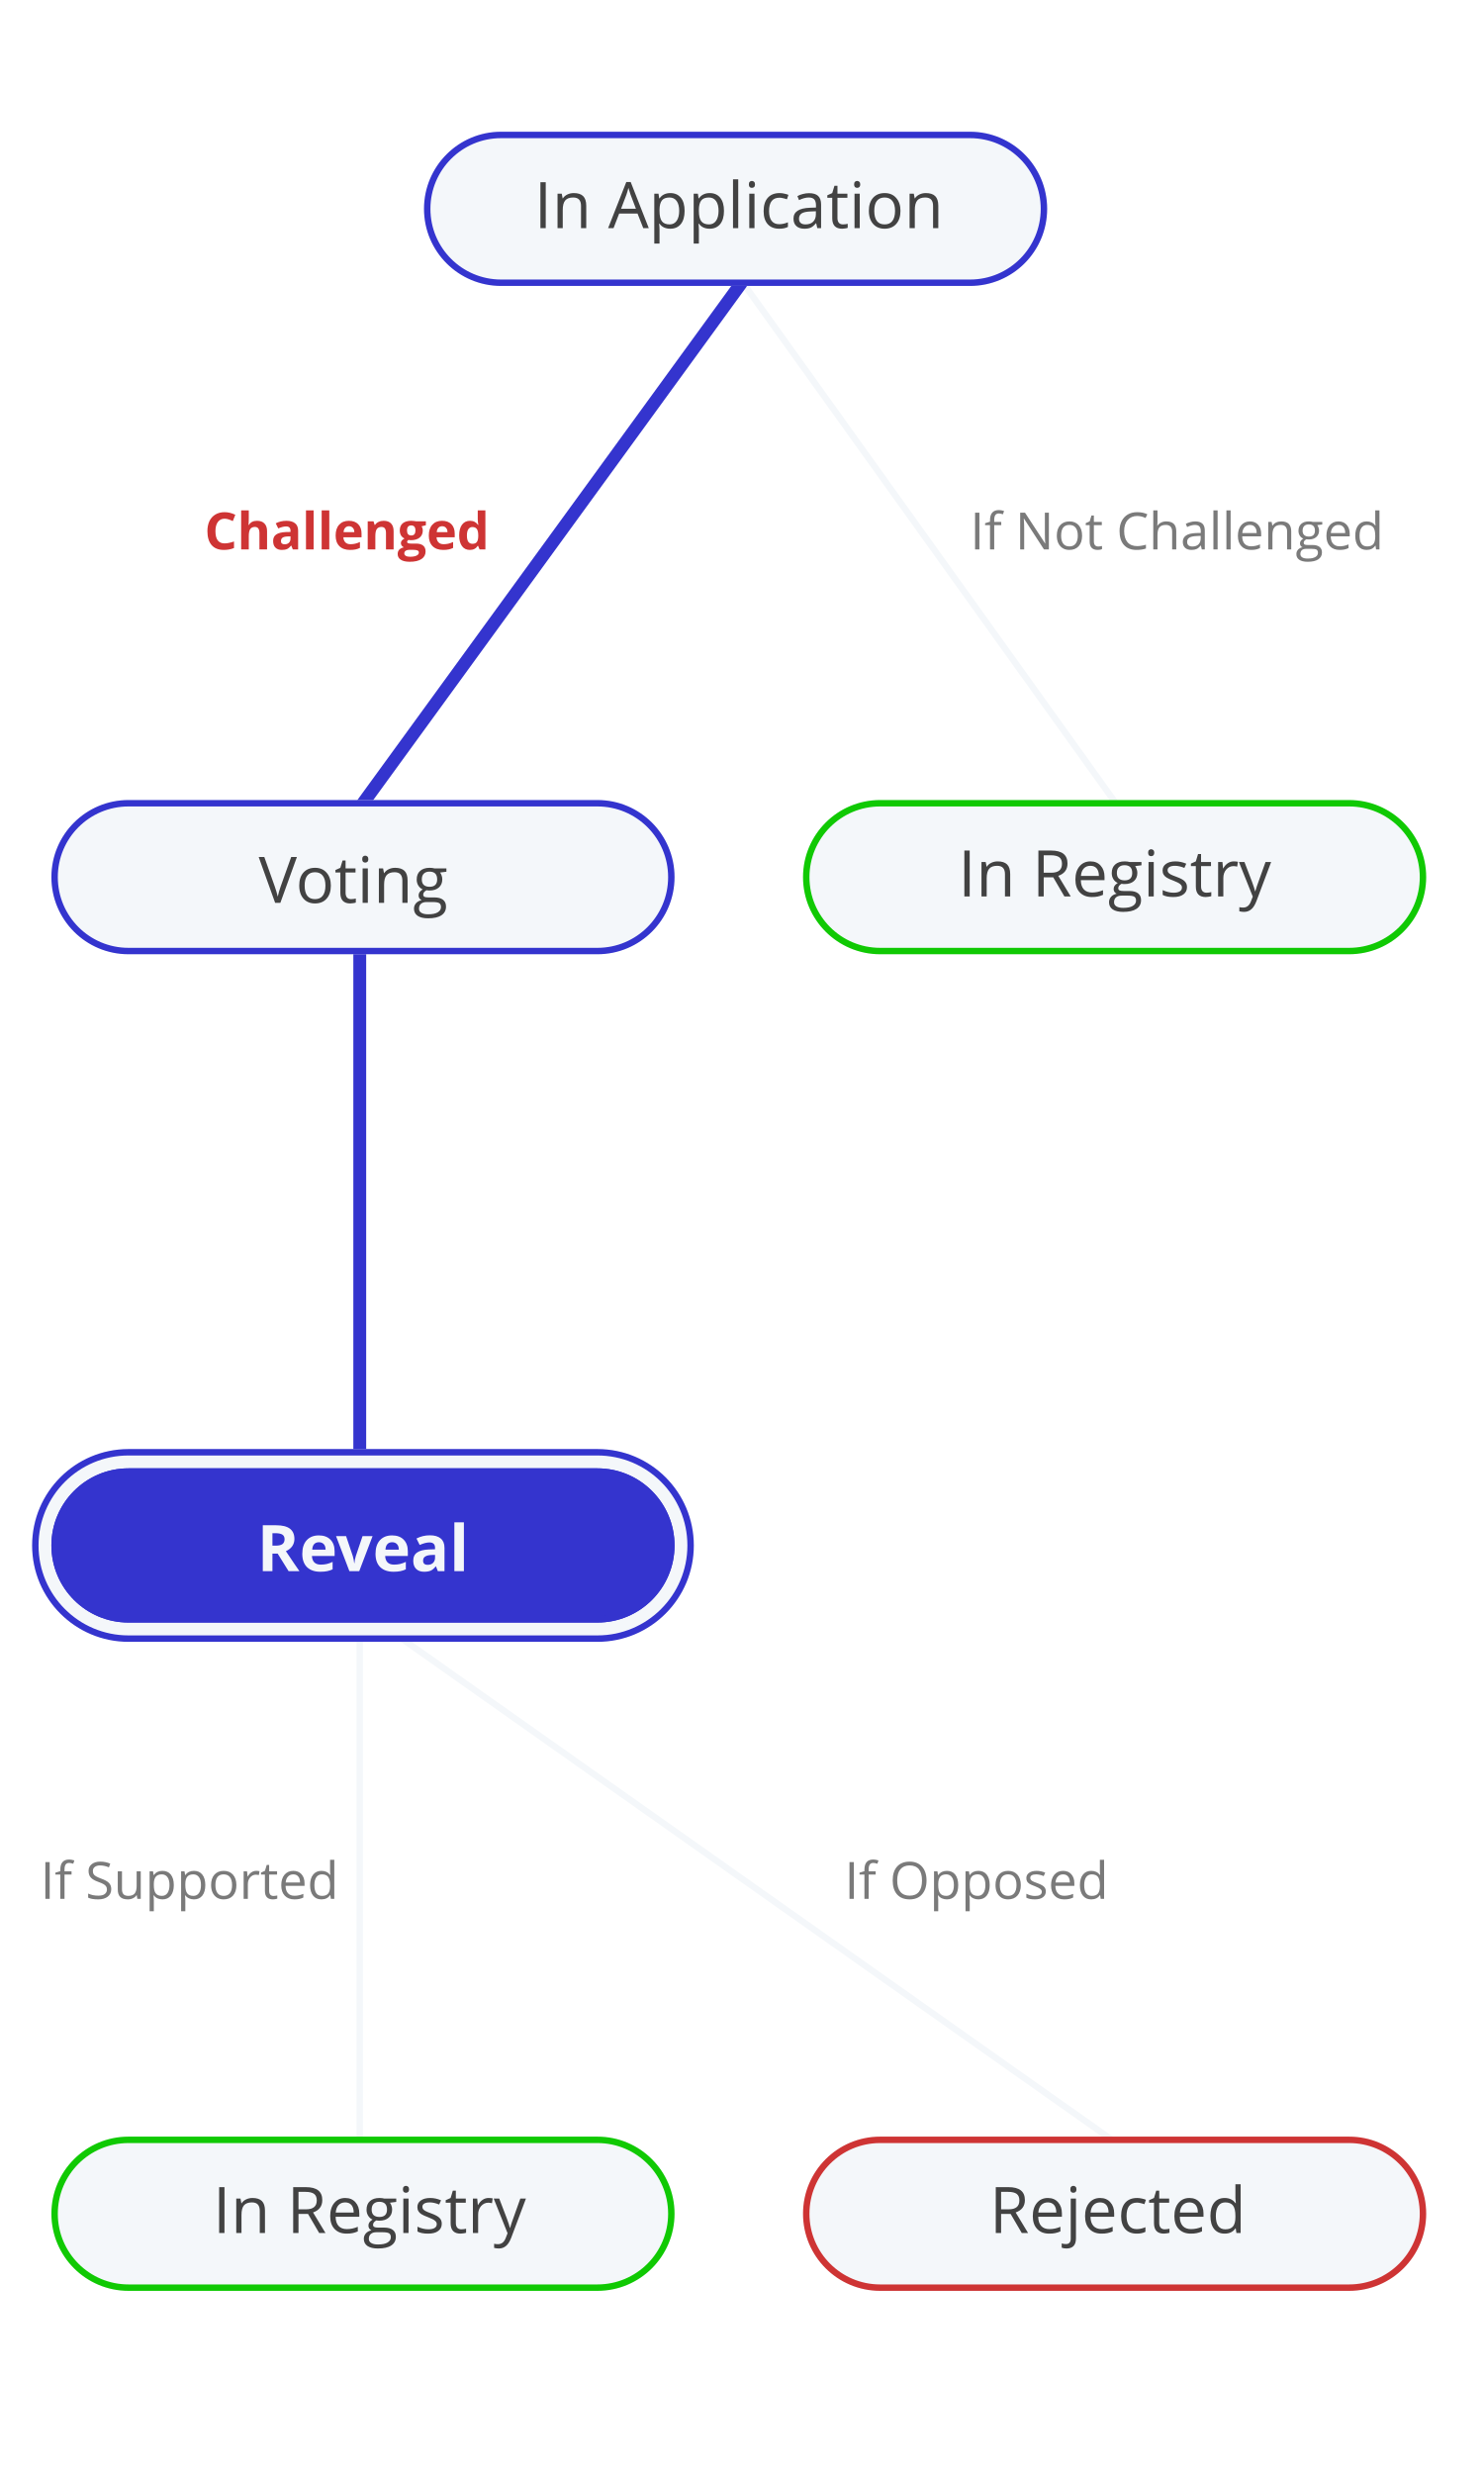
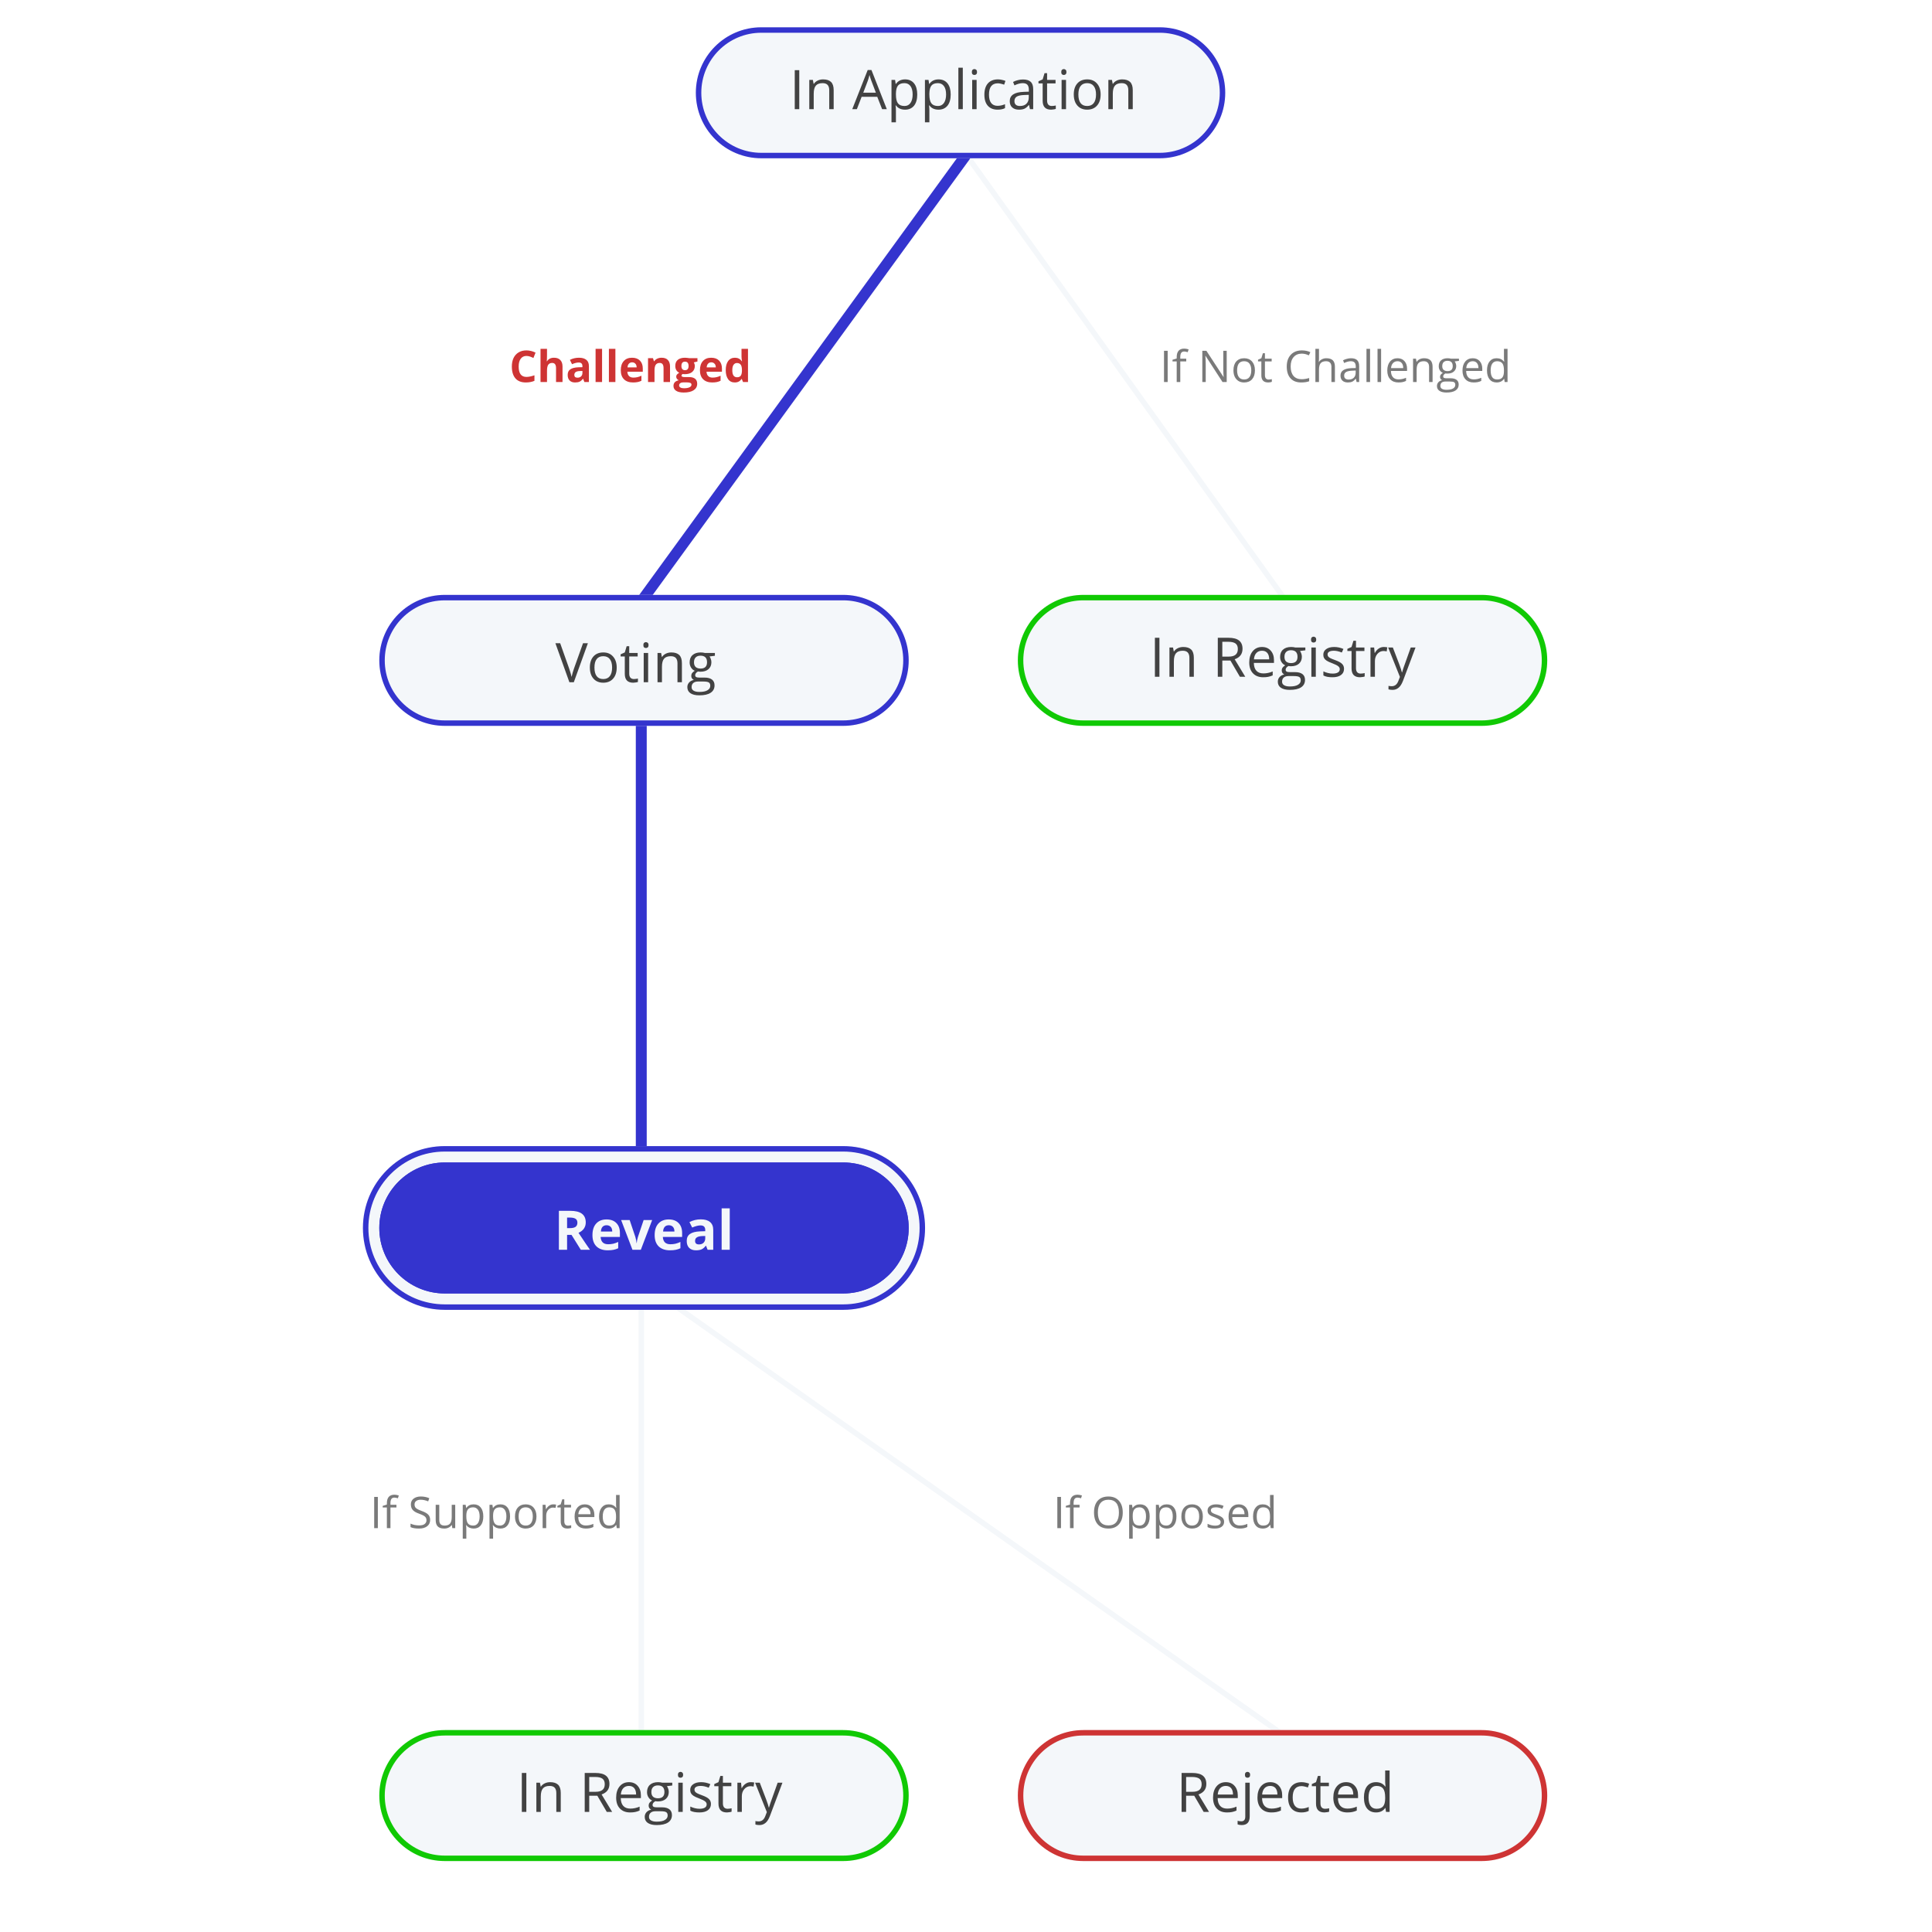
- <svg xmlns="http://www.w3.org/2000/svg" xmlns:xlink="http://www.w3.org/1999/xlink" width="300px" height="500px" viewBox="0 0 231 354" version="1.1">
+ <svg xmlns="http://www.w3.org/2000/svg" xmlns:xlink="http://www.w3.org/1999/xlink" width="400px" height="400px" viewBox="0 0 231 354" version="1.1">
  <defs>
    <rect id="path-1" x="66" y="5" width="97" height="24" rx="12" />
    <rect id="path-2" x="5" y="210" width="103" height="30" rx="15" />
    <rect id="path-3" x="8" y="109" width="97" height="24" rx="12" />
    <rect id="path-4" x="125" y="109" width="97" height="24" rx="12" />
    <rect id="path-5" x="8" y="317" width="97" height="24" rx="12" />
    <rect id="path-6" x="8" y="213" width="97" height="24" rx="12" />
    <rect id="path-7" x="125" y="317" width="97" height="24" rx="12" />
  </defs>
  <g id="Symbols" stroke="none" stroke-width="1" fill="none" fill-rule="evenodd">
    <g id="Map-–-Reveal">
      <path d="M173.961,109.879 L116,29" id="Line-3" stroke="#F4F7FA" stroke-linecap="square" />
      <path d="M56.5,109.5 L115.343,28.618" id="Line-3" stroke="#3434CE" stroke-width="2" stroke-linecap="round" stroke-linejoin="round" />
      <path d="M56,323.365 L56,227.499" id="Line-3" stroke="#F4F7FA" stroke-linecap="square" />
      <path d="M56,213.365 L56,117.499" id="Line-3" stroke="#3434CE" stroke-width="2" stroke-linecap="square" />
      <path d="M174.5,318.5 L57.365,235.847" id="Line-3" stroke="#F4F7FA" stroke-linecap="square" />
      <g id="Rectangle-8">
        <use fill="#F4F7FA" fill-rule="evenodd" xlink:href="#path-1" />
        <rect stroke="#3434CE" stroke-width="1" x="66.5" y="5.5" width="96" height="23" rx="11.5" />
      </g>
      <text id="In-Application" font-family="Open Sans, sans-serif" font-size="10" font-weight="normal" fill="#424242">
        <tspan x="83.137" y="20">In Application</tspan>
      </text>
      <g id="Rectangle-8-Copy">
        <use fill="#F4F7FA" fill-rule="evenodd" xlink:href="#path-2" />
        <rect stroke="#3434CE" stroke-width="1" x="5.5" y="210.5" width="102" height="29" rx="14.5" />
      </g>
      <g id="Rectangle-8-Copy">
        <use fill="#F4F7FA" fill-rule="evenodd" xlink:href="#path-3" />
        <rect stroke="#3434CE" stroke-width="1" x="8.5" y="109.5" width="96" height="23" rx="11.5" />
      </g>
      <text id="Voting" font-family="Open Sans, sans-serif" font-size="10" font-weight="normal" fill="#424242">
        <tspan x="40.266" y="125">Voting</tspan>
      </text>
      <g id="Rectangle-8-Copy-2">
        <use fill="#F4F7FA" fill-rule="evenodd" xlink:href="#path-4" />
        <rect stroke="#10C903" stroke-width="1" x="125.5" y="109.5" width="96" height="23" rx="11.5" />
      </g>
      <text id="In-Registry" font-family="Open Sans, sans-serif" font-size="10" font-weight="normal" fill="#424242">
        <tspan x="149.127" y="124">In Registry</tspan>
      </text>
      <g id="Rectangle-8-Copy">
        <use fill="#F4F7FA" fill-rule="evenodd" xlink:href="#path-5" />
        <rect stroke="#10C903" stroke-width="1" x="8.5" y="317.5" width="96" height="23" rx="11.5" />
      </g>
      <text id="In-Registry" font-family="Open Sans, sans-serif" font-size="10" font-weight="normal" fill="#424242">
        <tspan x="33.127" y="332">In Registry</tspan>
      </text>
      <g id="Rectangle-8-Copy-3">
        <use fill="#3434CE" fill-rule="evenodd" xlink:href="#path-6" />
        <rect stroke="#3434CE" stroke-width="1" x="8.5" y="213.5" width="96" height="23" rx="11.5" />
      </g>
      <text id="Reveal" font-family="Open Sans, sans-serif" font-size="10" font-weight="bold" fill="#F4F7FA">
        <tspan x="40.001" y="229">Reveal</tspan>
      </text>
      <g id="Rectangle-8-Copy-2">
        <use fill="#F4F7FA" fill-rule="evenodd" xlink:href="#path-7" />
        <rect stroke="#CE3434" stroke-width="1" x="125.5" y="317.5" width="96" height="23" rx="11.5" />
      </g>
      <text id="Rejected" font-family="Open Sans, sans-serif" font-size="10" font-weight="normal" fill="#424242">
        <tspan x="154.02" y="332">Rejected</tspan>
      </text>
      <text id="Challenged" font-family="Open Sans, sans-serif" font-size="8" font-weight="bold" fill="#CE3434">
        <tspan x="31.818" y="70">Challenged</tspan>
      </text>
      <text id="If-Supported" opacity="0.7" font-family="Open Sans, sans-serif" font-size="8" font-weight="normal" fill="#424242">
        <tspan x="6.281" y="280">If Supported</tspan>
      </text>
      <text id="If-Opposed" opacity="0.7" font-family="Open Sans, sans-serif" font-size="8" font-weight="normal" fill="#424242">
        <tspan x="131.453" y="280">If Opposed</tspan>
      </text>
      <text id="If-Not-Challenged" opacity="0.7" font-family="Open Sans, sans-serif" font-size="8" font-weight="normal" fill="#424242">
        <tspan x="151" y="70">If Not Challenged</tspan>
      </text>
    </g>
  </g>
</svg>
